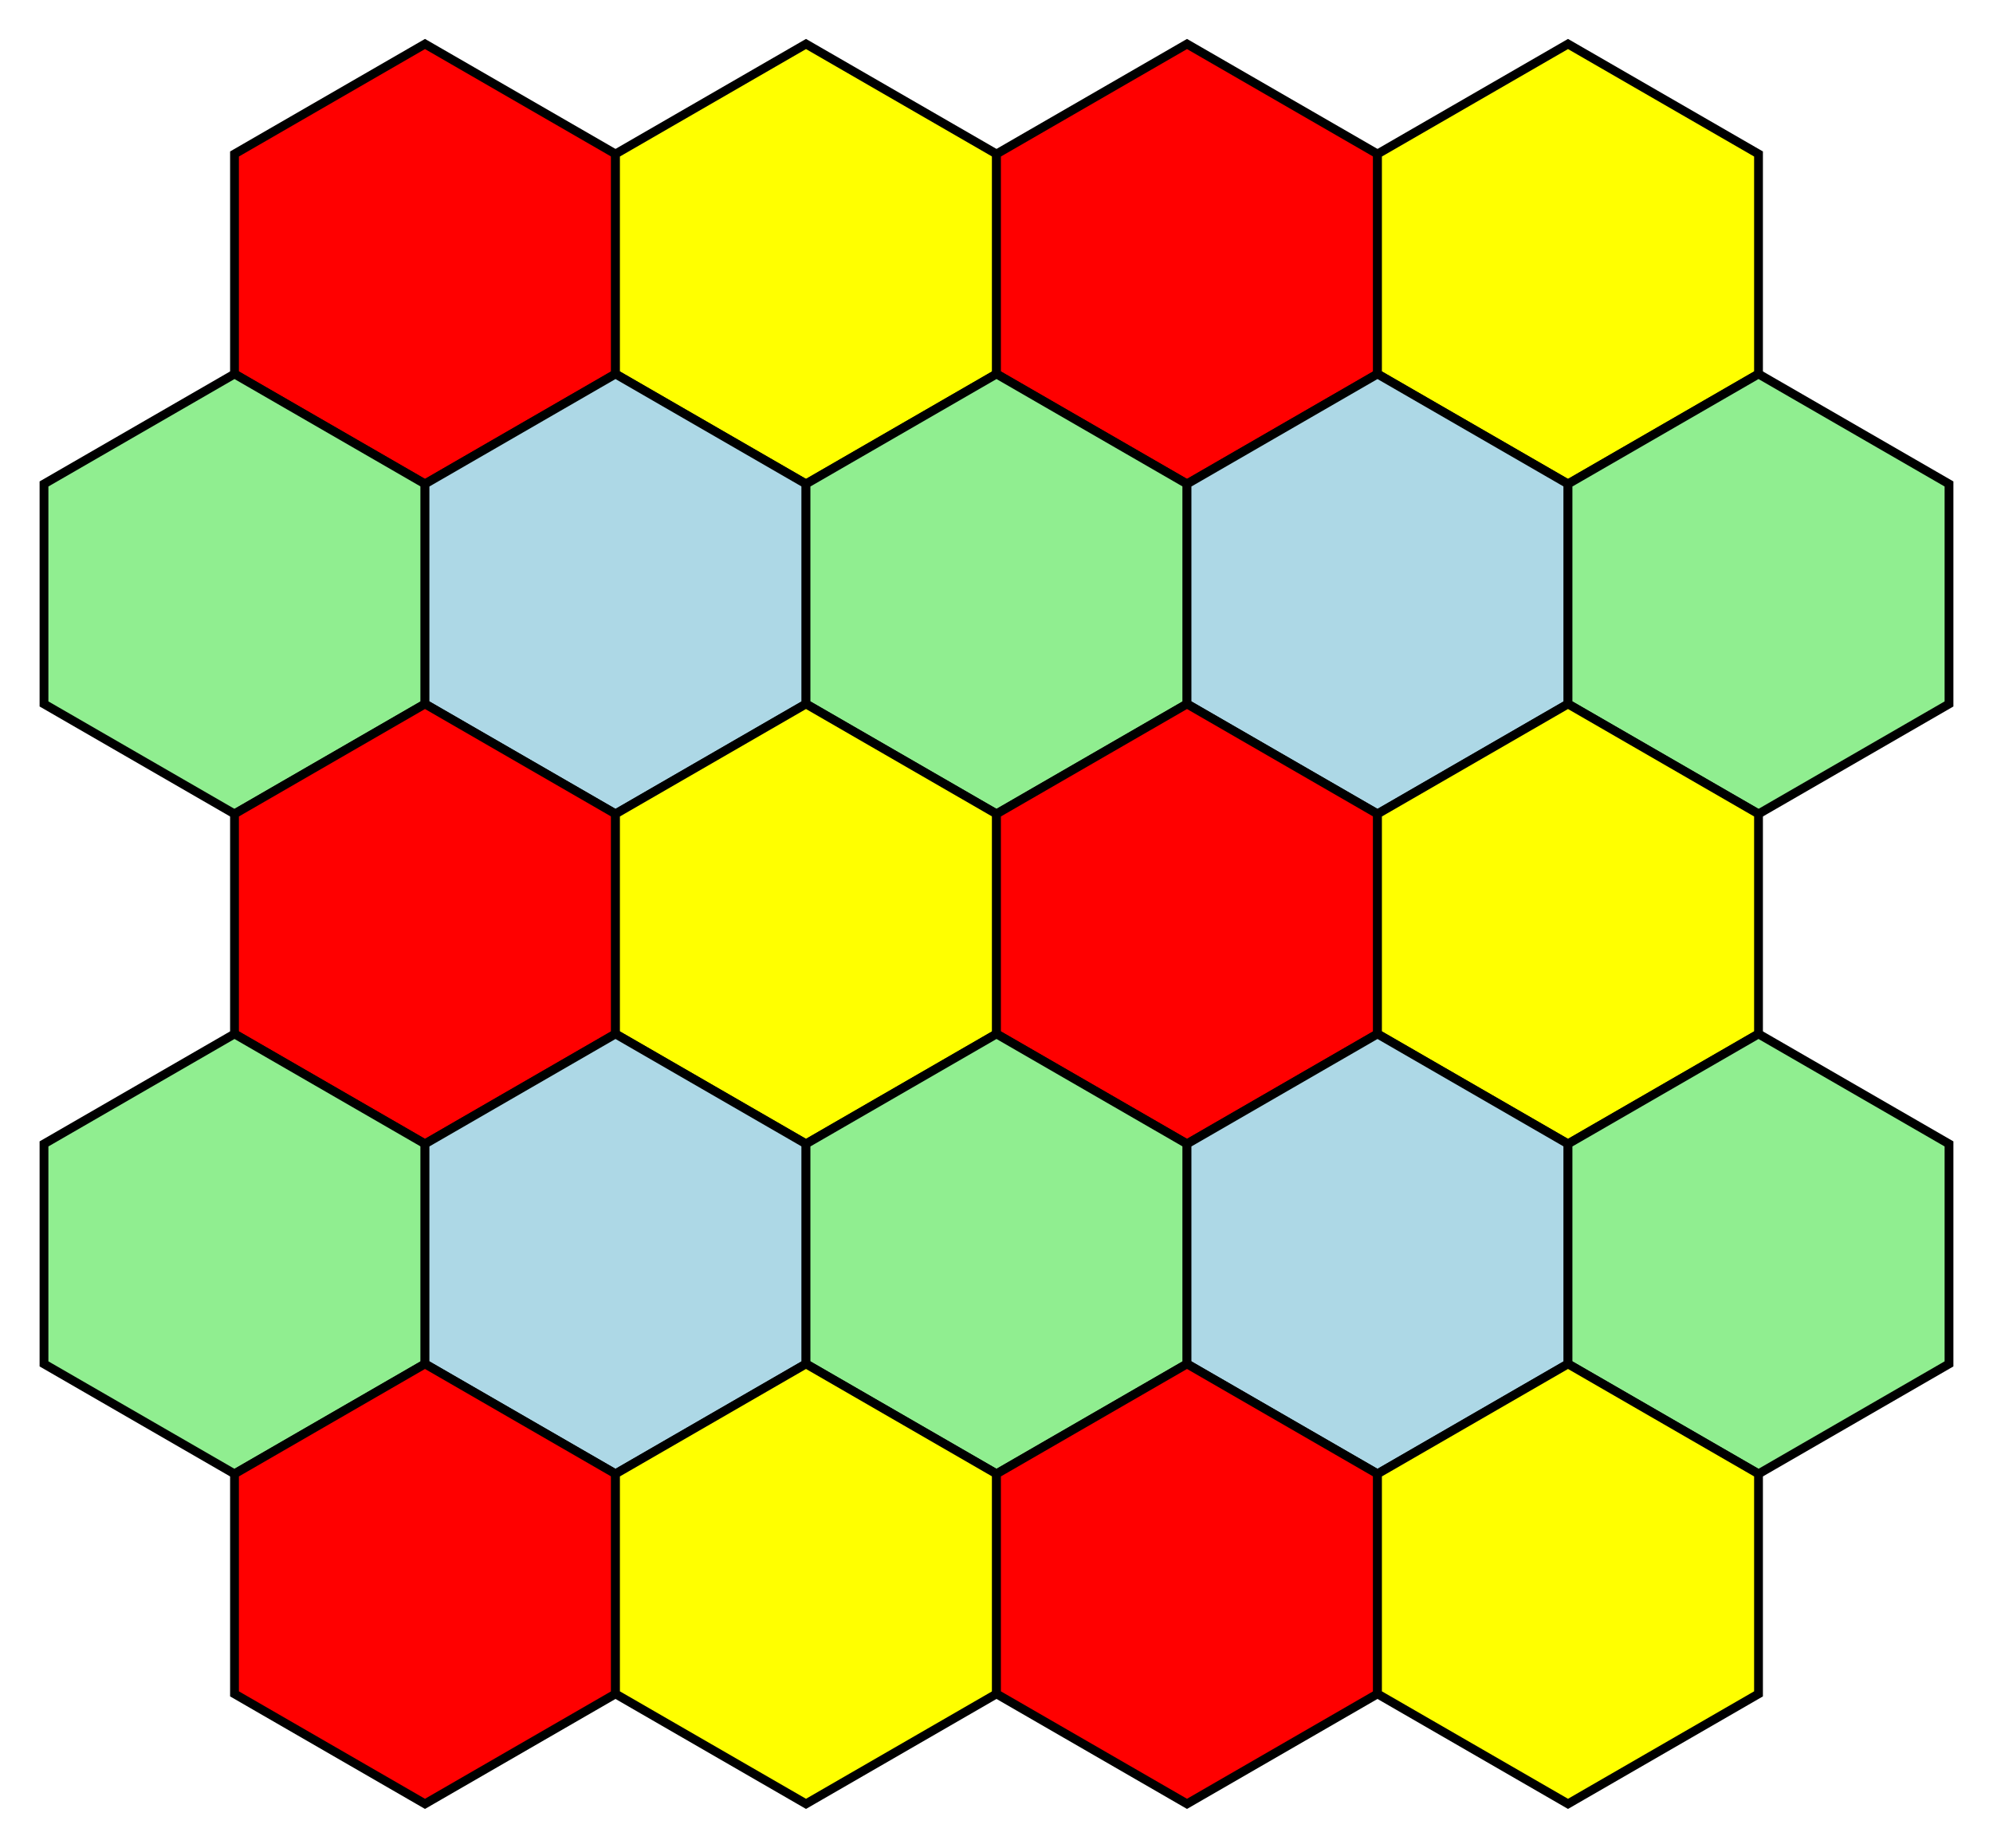
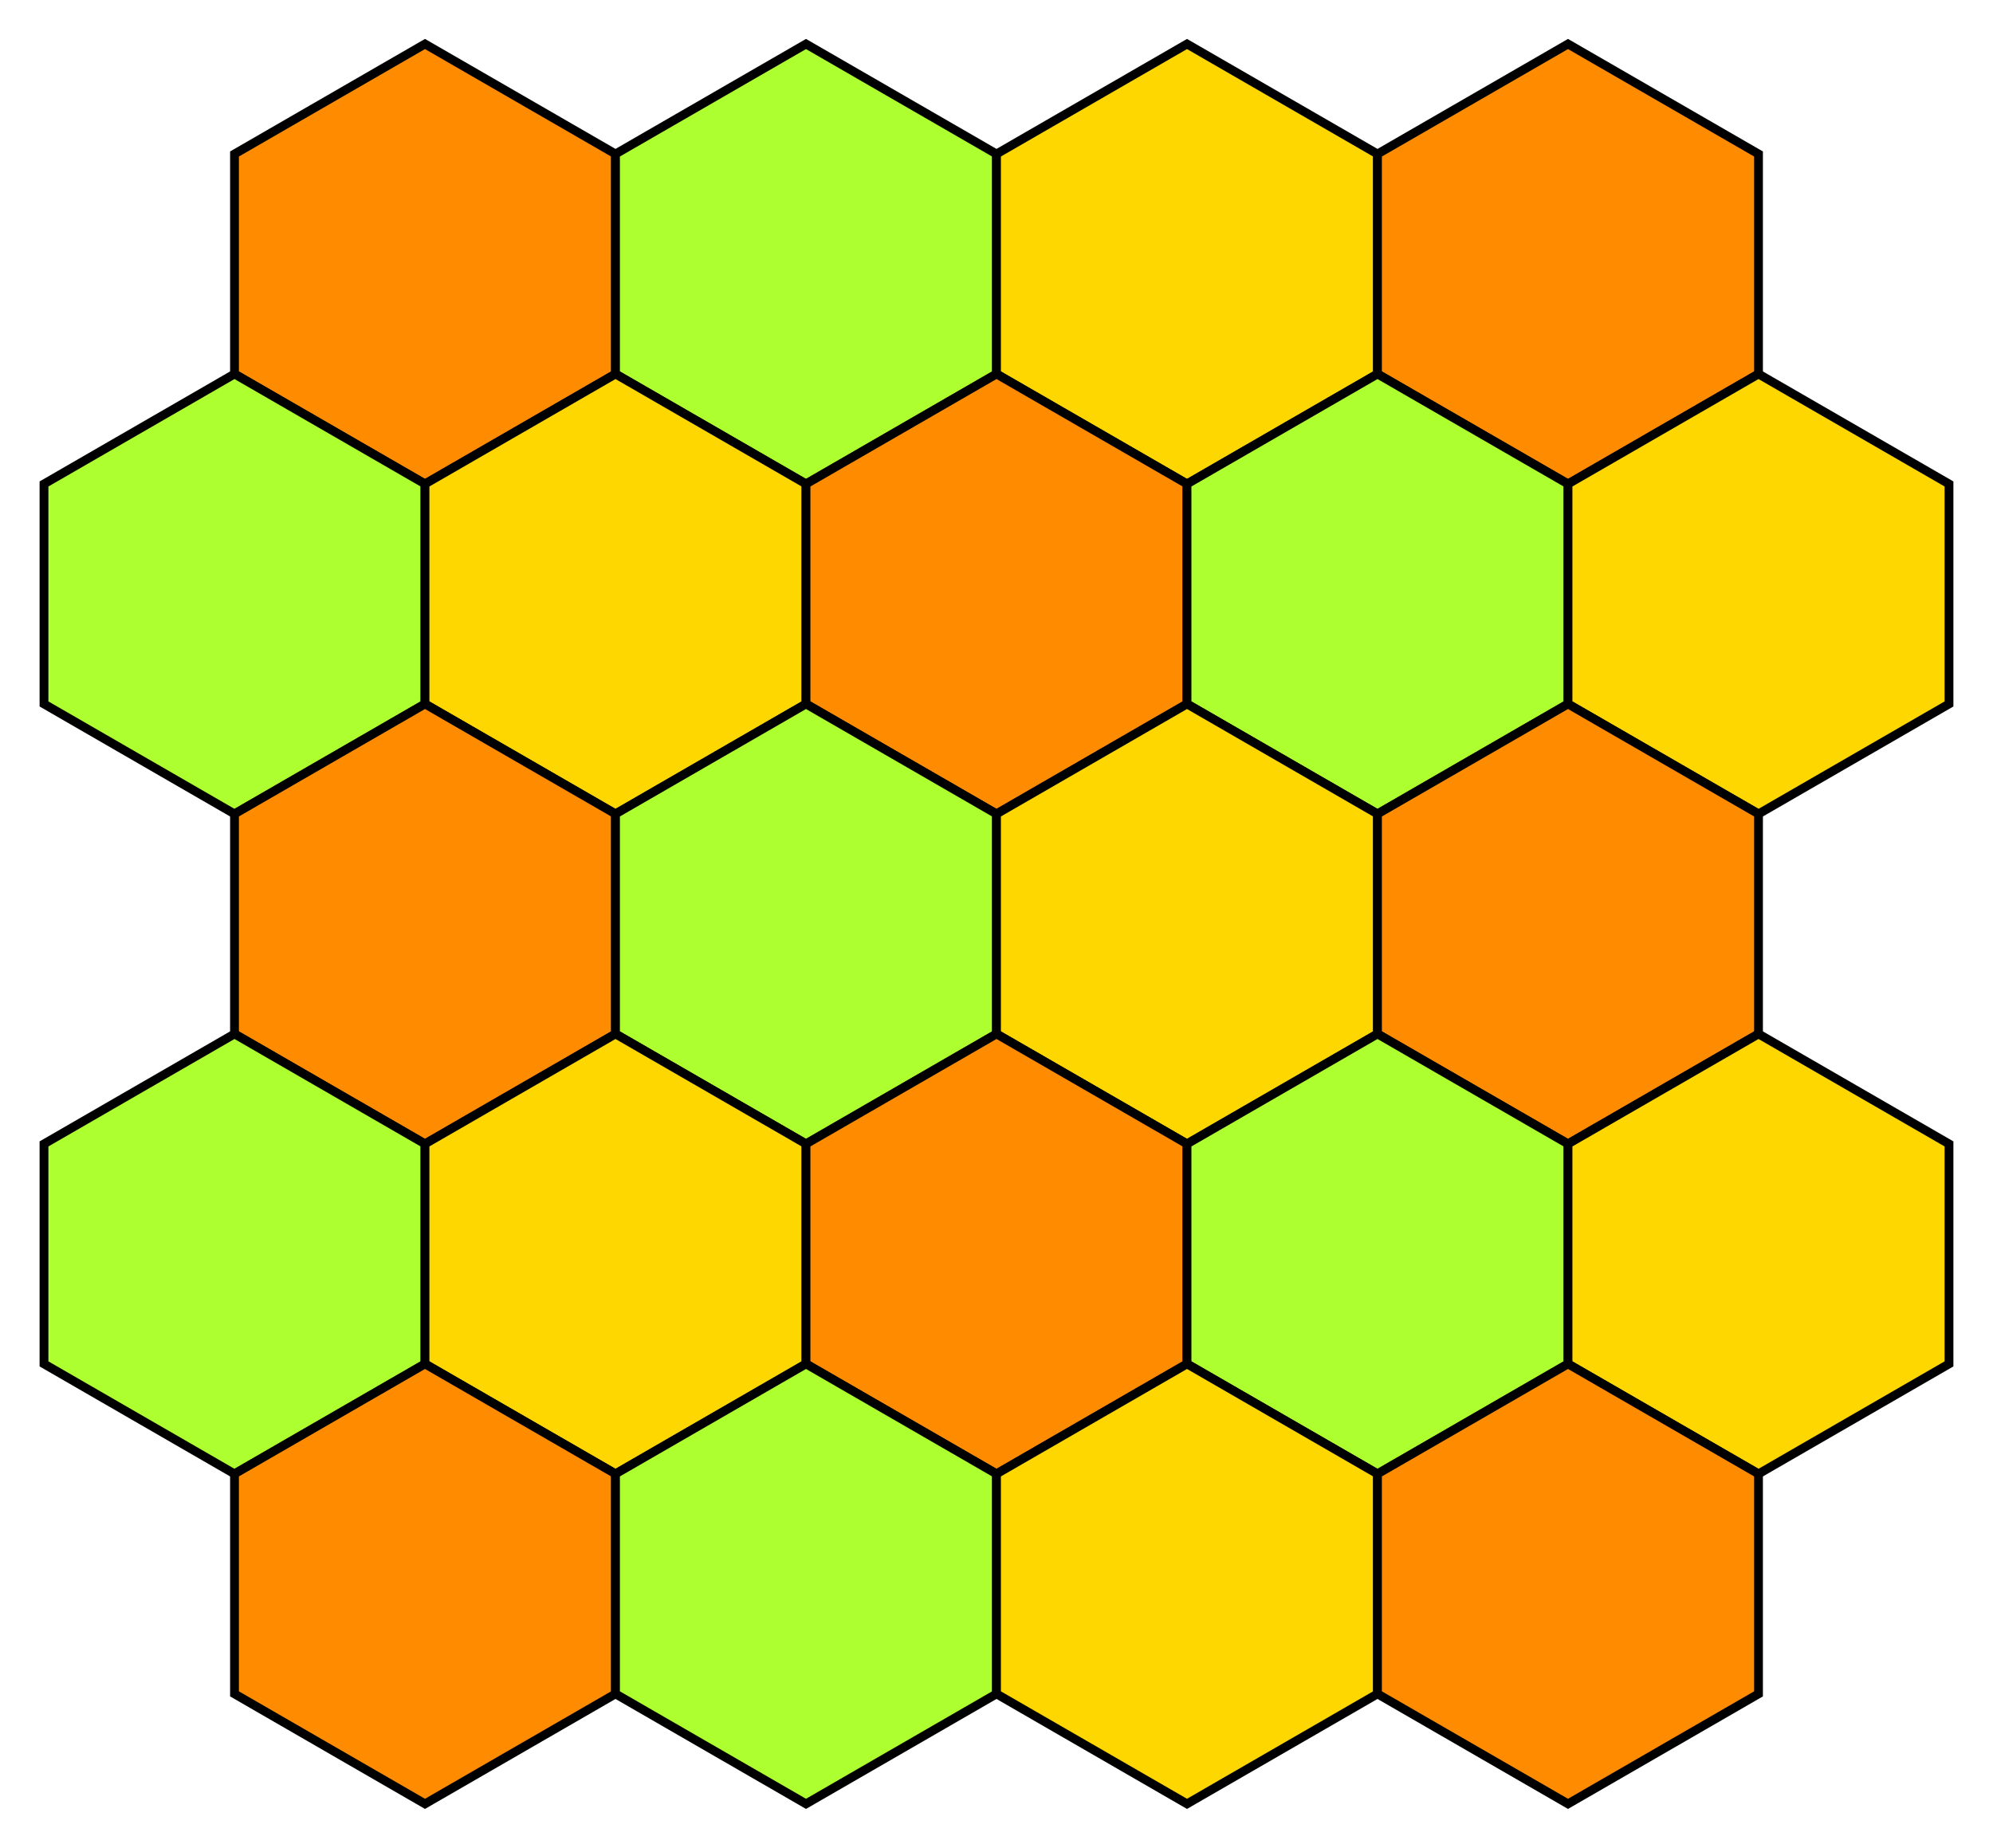
<svg xmlns="http://www.w3.org/2000/svg" width="226.506" height="210.0" viewBox="0 0 226.506 210.0">
-   <polygon points="48.301,5.0 69.952,17.5 69.952,42.5 48.301,55.0 26.651,42.5 26.651,17.5" stroke="black" stroke-linecap="round" stroke-width="1" fill="red" />
-   <polygon points="91.603,5.0 113.253,17.5 113.253,42.5 91.603,55.0 69.952,42.5 69.952,17.5" stroke="black" stroke-linecap="round" stroke-width="1" fill="yellow" />
-   <polygon points="134.904,5.0 156.554,17.5 156.554,42.5 134.904,55.0 113.253,42.5 113.253,17.5" stroke="black" stroke-linecap="round" stroke-width="1" fill="red" />
-   <polygon points="178.205,5.0 199.856,17.5 199.856,42.5 178.205,55.0 156.554,42.5 156.554,17.5" stroke="black" stroke-linecap="round" stroke-width="1" fill="yellow" />
-   <polygon points="26.651,42.5 48.301,55.0 48.301,80.0 26.651,92.5 5.0,80.0 5.0,55.0" stroke="black" stroke-linecap="round" stroke-width="1" fill="lightgreen" />
-   <polygon points="69.952,42.5 91.603,55.0 91.603,80.0 69.952,92.5 48.301,80.0 48.301,55.0" stroke="black" stroke-linecap="round" stroke-width="1" fill="lightblue" />
-   <polygon points="113.253,42.5 134.904,55.0 134.904,80.0 113.253,92.5 91.603,80.0 91.603,55.0" stroke="black" stroke-linecap="round" stroke-width="1" fill="lightgreen" />
-   <polygon points="156.554,42.5 178.205,55.0 178.205,80.0 156.554,92.5 134.904,80.0 134.904,55.0" stroke="black" stroke-linecap="round" stroke-width="1" fill="lightblue" />
-   <polygon points="199.856,42.5 221.506,55.0 221.506,80.0 199.856,92.5 178.205,80.0 178.205,55.0" stroke="black" stroke-linecap="round" stroke-width="1" fill="lightgreen" />
-   <polygon points="48.301,80.0 69.952,92.5 69.952,117.5 48.301,130.0 26.651,117.5 26.651,92.5" stroke="black" stroke-linecap="round" stroke-width="1" fill="red" />
-   <polygon points="91.603,80.0 113.253,92.5 113.253,117.5 91.603,130.0 69.952,117.5 69.952,92.5" stroke="black" stroke-linecap="round" stroke-width="1" fill="yellow" />
-   <polygon points="134.904,80.0 156.554,92.5 156.554,117.5 134.904,130.0 113.253,117.5 113.253,92.5" stroke="black" stroke-linecap="round" stroke-width="1" fill="red" />
-   <polygon points="178.205,80.0 199.856,92.5 199.856,117.5 178.205,130.0 156.554,117.5 156.554,92.5" stroke="black" stroke-linecap="round" stroke-width="1" fill="yellow" />
-   <polygon points="26.651,117.5 48.301,130.0 48.301,155.0 26.651,167.5 5.0,155.0 5.0,130.0" stroke="black" stroke-linecap="round" stroke-width="1" fill="lightgreen" />
-   <polygon points="69.952,117.5 91.603,130.0 91.603,155.0 69.952,167.5 48.301,155.0 48.301,130.0" stroke="black" stroke-linecap="round" stroke-width="1" fill="lightblue" />
-   <polygon points="113.253,117.5 134.904,130.0 134.904,155.0 113.253,167.5 91.603,155.0 91.603,130.0" stroke="black" stroke-linecap="round" stroke-width="1" fill="lightgreen" />
-   <polygon points="156.554,117.5 178.205,130.0 178.205,155.0 156.554,167.5 134.904,155.0 134.904,130.0" stroke="black" stroke-linecap="round" stroke-width="1" fill="lightblue" />
-   <polygon points="199.856,117.5 221.506,130.0 221.506,155.0 199.856,167.5 178.205,155.0 178.205,130.0" stroke="black" stroke-linecap="round" stroke-width="1" fill="lightgreen" />
-   <polygon points="48.301,155.0 69.952,167.5 69.952,192.5 48.301,205.0 26.651,192.5 26.651,167.5" stroke="black" stroke-linecap="round" stroke-width="1" fill="red" />
-   <polygon points="91.603,155.0 113.253,167.5 113.253,192.5 91.603,205.0 69.952,192.5 69.952,167.5" stroke="black" stroke-linecap="round" stroke-width="1" fill="yellow" />
-   <polygon points="134.904,155.0 156.554,167.5 156.554,192.5 134.904,205.0 113.253,192.5 113.253,167.5" stroke="black" stroke-linecap="round" stroke-width="1" fill="red" />
-   <polygon points="178.205,155.0 199.856,167.5 199.856,192.5 178.205,205.0 156.554,192.5 156.554,167.5" stroke="black" stroke-linecap="round" stroke-width="1" fill="yellow" />
+   <polygon points="48.301,5.0 69.952,17.5 69.952,42.5 48.301,55.0 26.651,42.5 26.651,17.5" stroke="black" stroke-linecap="round" stroke-width="1" fill="darkorange" />
+   <polygon points="91.603,5.0 113.253,17.5 113.253,42.5 91.603,55.0 69.952,42.5 69.952,17.5" stroke="black" stroke-linecap="round" stroke-width="1" fill="greenyellow" />
+   <polygon points="134.904,5.0 156.554,17.5 156.554,42.5 134.904,55.0 113.253,42.5 113.253,17.5" stroke="black" stroke-linecap="round" stroke-width="1" fill="gold" />
+   <polygon points="178.205,5.0 199.856,17.5 199.856,42.5 178.205,55.0 156.554,42.5 156.554,17.5" stroke="black" stroke-linecap="round" stroke-width="1" fill="darkorange" />
+   <polygon points="26.651,42.5 48.301,55.0 48.301,80.0 26.651,92.5 5.0,80.0 5.0,55.0" stroke="black" stroke-linecap="round" stroke-width="1" fill="greenyellow" />
+   <polygon points="69.952,42.5 91.603,55.0 91.603,80.0 69.952,92.5 48.301,80.0 48.301,55.0" stroke="black" stroke-linecap="round" stroke-width="1" fill="gold" />
+   <polygon points="113.253,42.5 134.904,55.0 134.904,80.0 113.253,92.5 91.603,80.0 91.603,55.0" stroke="black" stroke-linecap="round" stroke-width="1" fill="darkorange" />
+   <polygon points="156.554,42.5 178.205,55.0 178.205,80.0 156.554,92.5 134.904,80.0 134.904,55.0" stroke="black" stroke-linecap="round" stroke-width="1" fill="greenyellow" />
+   <polygon points="199.856,42.5 221.506,55.0 221.506,80.0 199.856,92.5 178.205,80.0 178.205,55.0" stroke="black" stroke-linecap="round" stroke-width="1" fill="gold" />
+   <polygon points="48.301,80.0 69.952,92.5 69.952,117.5 48.301,130.0 26.651,117.5 26.651,92.5" stroke="black" stroke-linecap="round" stroke-width="1" fill="darkorange" />
+   <polygon points="91.603,80.0 113.253,92.5 113.253,117.5 91.603,130.0 69.952,117.5 69.952,92.5" stroke="black" stroke-linecap="round" stroke-width="1" fill="greenyellow" />
+   <polygon points="134.904,80.0 156.554,92.5 156.554,117.5 134.904,130.0 113.253,117.5 113.253,92.5" stroke="black" stroke-linecap="round" stroke-width="1" fill="gold" />
+   <polygon points="178.205,80.0 199.856,92.5 199.856,117.5 178.205,130.0 156.554,117.5 156.554,92.5" stroke="black" stroke-linecap="round" stroke-width="1" fill="darkorange" />
+   <polygon points="26.651,117.5 48.301,130.0 48.301,155.0 26.651,167.5 5.0,155.0 5.0,130.0" stroke="black" stroke-linecap="round" stroke-width="1" fill="greenyellow" />
+   <polygon points="69.952,117.5 91.603,130.0 91.603,155.0 69.952,167.5 48.301,155.0 48.301,130.0" stroke="black" stroke-linecap="round" stroke-width="1" fill="gold" />
+   <polygon points="113.253,117.5 134.904,130.0 134.904,155.0 113.253,167.5 91.603,155.0 91.603,130.0" stroke="black" stroke-linecap="round" stroke-width="1" fill="darkorange" />
+   <polygon points="156.554,117.5 178.205,130.0 178.205,155.0 156.554,167.5 134.904,155.0 134.904,130.0" stroke="black" stroke-linecap="round" stroke-width="1" fill="greenyellow" />
+   <polygon points="199.856,117.5 221.506,130.0 221.506,155.0 199.856,167.5 178.205,155.0 178.205,130.0" stroke="black" stroke-linecap="round" stroke-width="1" fill="gold" />
+   <polygon points="48.301,155.0 69.952,167.5 69.952,192.5 48.301,205.0 26.651,192.5 26.651,167.5" stroke="black" stroke-linecap="round" stroke-width="1" fill="darkorange" />
+   <polygon points="91.603,155.0 113.253,167.5 113.253,192.5 91.603,205.0 69.952,192.5 69.952,167.5" stroke="black" stroke-linecap="round" stroke-width="1" fill="greenyellow" />
+   <polygon points="134.904,155.0 156.554,167.5 156.554,192.5 134.904,205.0 113.253,192.5 113.253,167.5" stroke="black" stroke-linecap="round" stroke-width="1" fill="gold" />
+   <polygon points="178.205,155.0 199.856,167.5 199.856,192.5 178.205,205.0 156.554,192.5 156.554,167.5" stroke="black" stroke-linecap="round" stroke-width="1" fill="darkorange" />
</svg>
